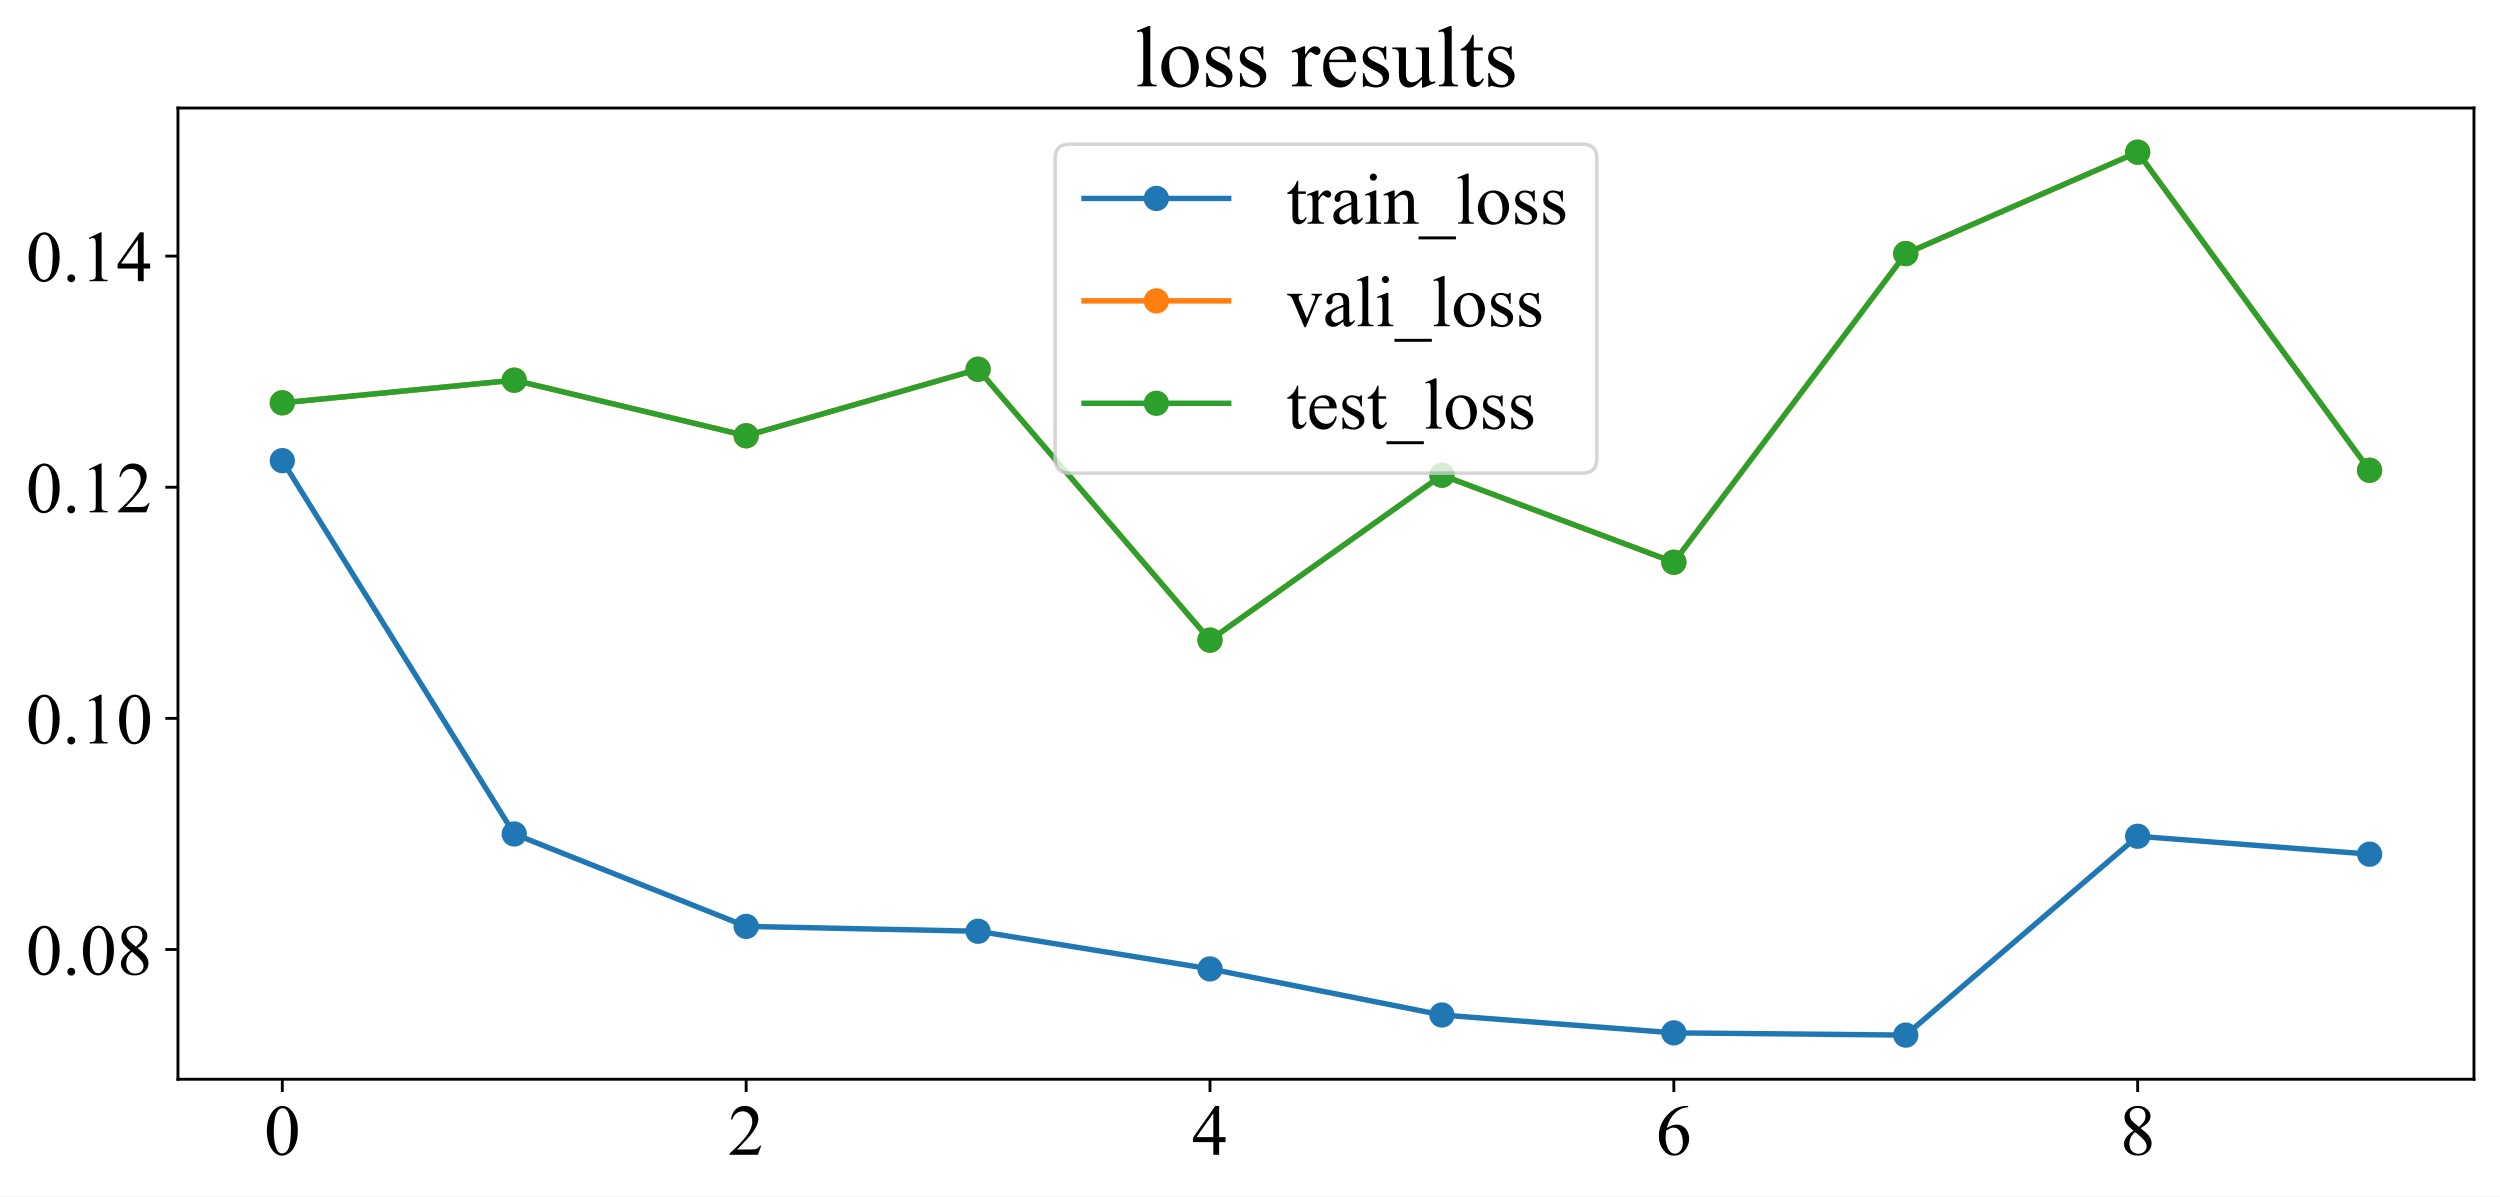
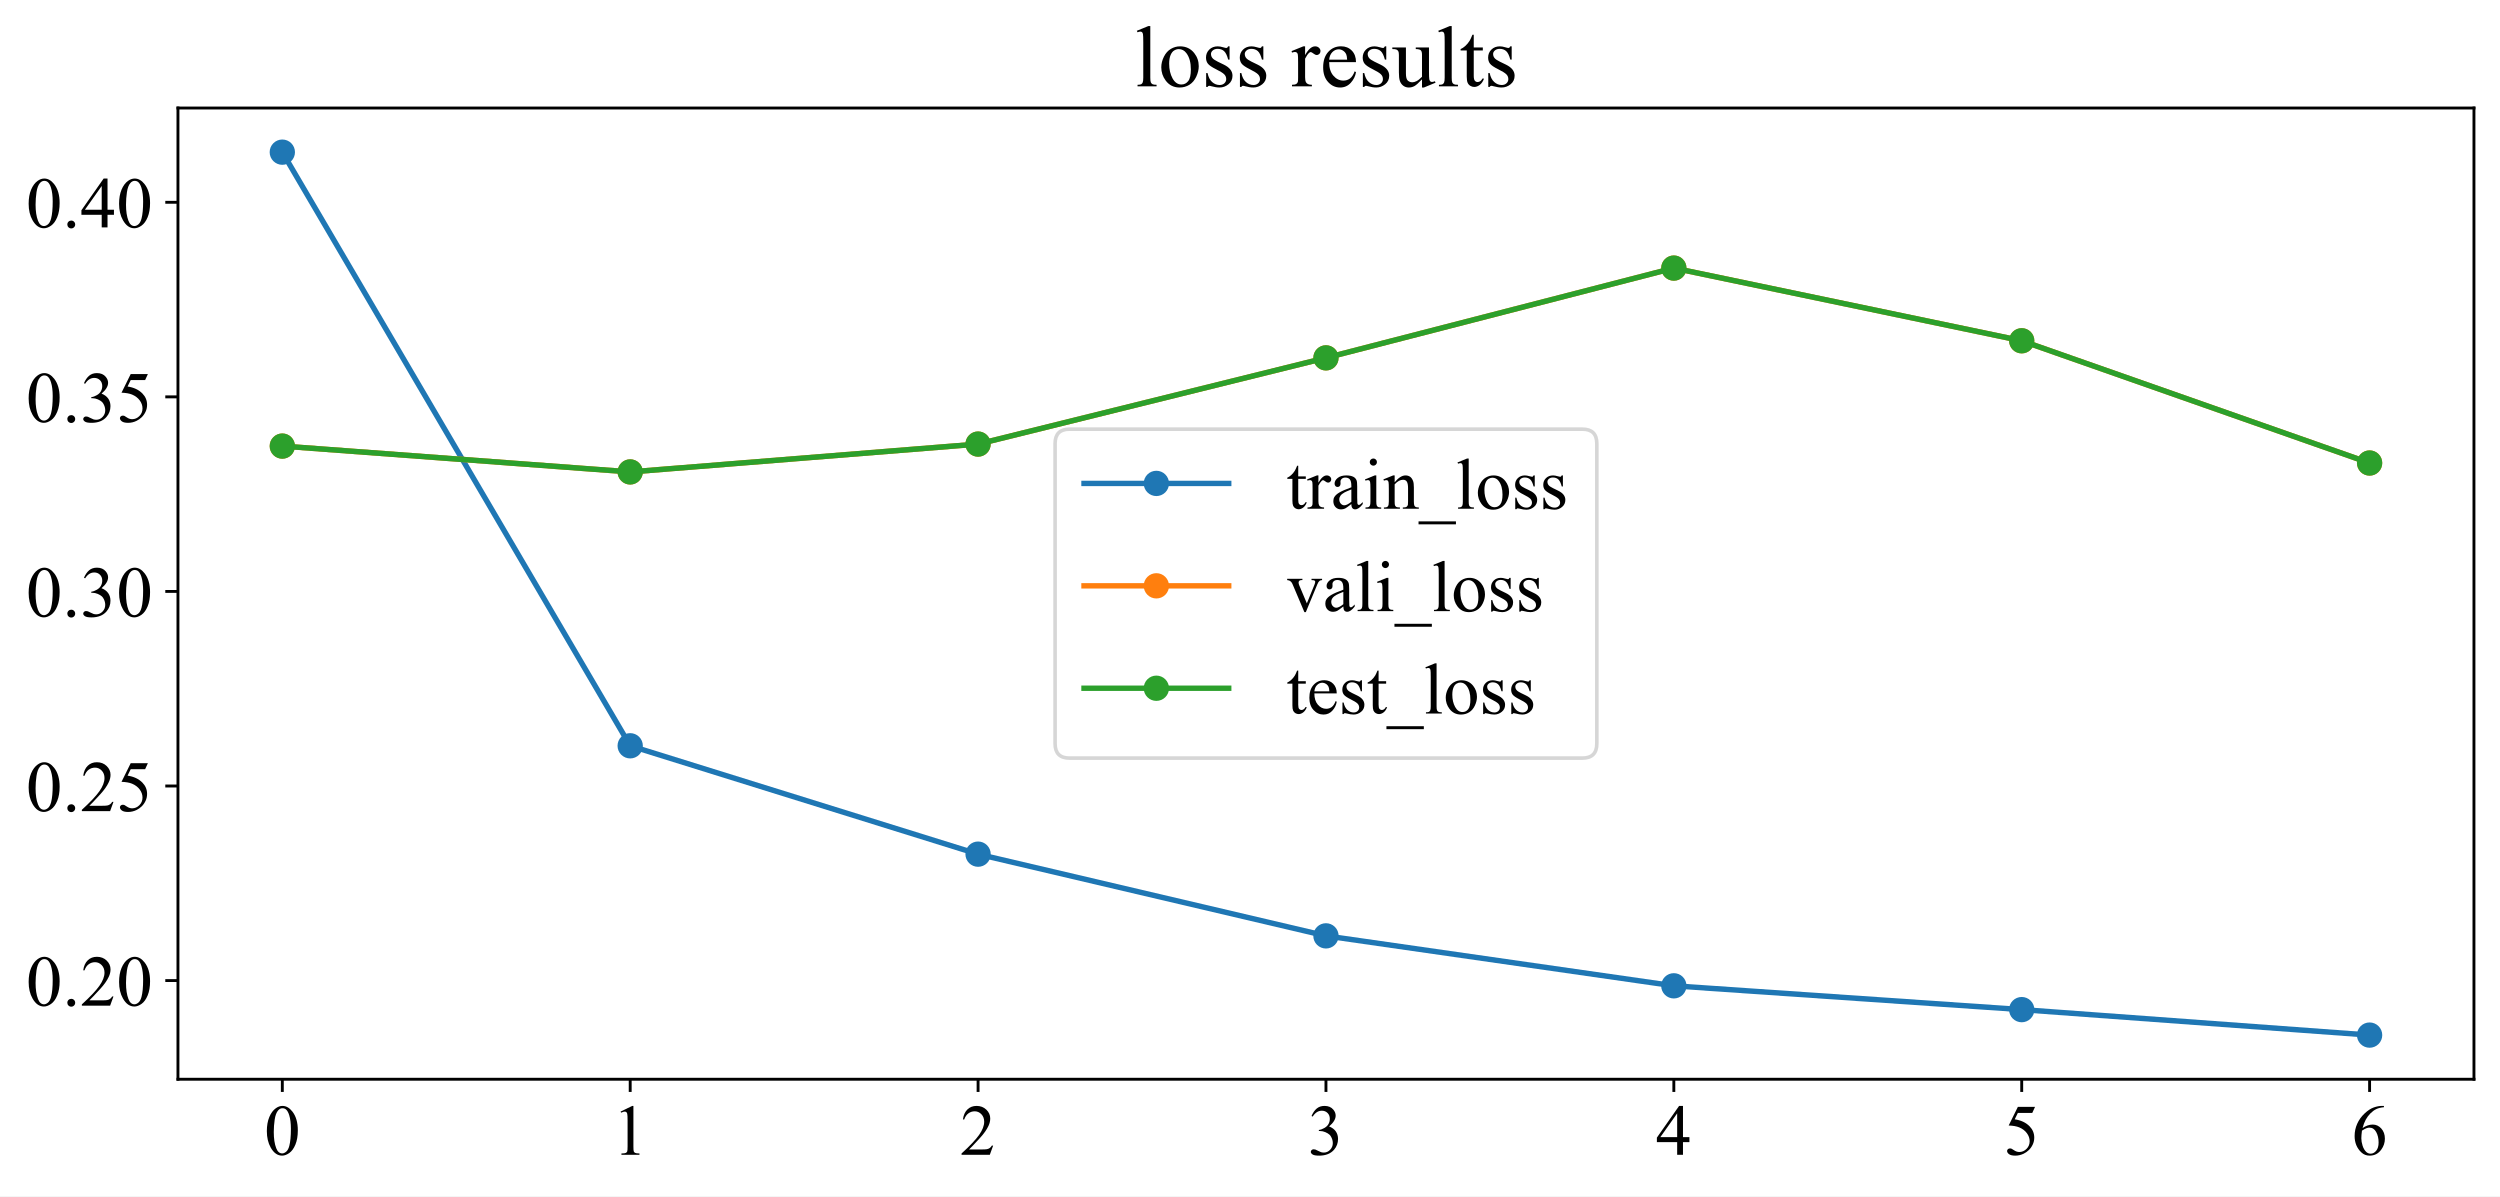
<svg xmlns="http://www.w3.org/2000/svg" xmlns:xlink="http://www.w3.org/1999/xlink" width="691.19pt" height="330.751pt" viewBox="0 0 691.19 330.751" version="1.1">
  <defs>
    <style type="text/css">*{stroke-linejoin: round; stroke-linecap: butt}</style>
  </defs>
  <g id="figure_1">
    <g id="patch_1">
      <path d="M 0 330.751  L 691.19 330.751  L 691.19 0  L 0 0  z " style="fill: #ffffff" />
    </g>
    <g id="axes_1">
      <g id="patch_2">
        <path d="M 49.2 298.385  L 683.99 298.385  L 683.99 29.865  L 49.2 29.865  z " style="fill: #ffffff" />
      </g>
      <g id="matplotlib.axis_1">
        <g id="xtick_1">
          <g id="line2d_1">
            <defs>
-               <path id="med83e6e921" d="M 0 0  L 0 3.5  " style="stroke: #000000; stroke-width: 0.8" />
+               <path id="ma1998b1e3b" d="M 0 0  L 0 3.5  " style="stroke: #000000; stroke-width: 0.8" />
            </defs>
            <g>
-               <use xlink:href="#med83e6e921" x="78.054" y="298.385" style="stroke: #000000; stroke-width: 0.8" />
+               <use xlink:href="#ma1998b1e3b" x="78.054" y="298.385" style="stroke: #000000; stroke-width: 0.8" />
            </g>
          </g>
          <g id="text_1">
            <g transform="translate(73.05409 319.2725) scale(0.2 -0.2)">
              <defs>
                <path id="TimesNewRomanPSMT-30" d="M 231 2094  Q 231 2819 450 3342  Q 669 3866 1031 4122  Q 1313 4325 1613 4325  Q 2100 4325 2488 3828  Q 2972 3213 2972 2159  Q 2972 1422 2759 906  Q 2547 391 2217 158  Q 1888 -75 1581 -75  Q 975 -75 572 641  Q 231 1244 231 2094  z M 844 2016  Q 844 1141 1059 588  Q 1238 122 1591 122  Q 1759 122 1940 273  Q 2122 425 2216 781  Q 2359 1319 2359 2297  Q 2359 3022 2209 3506  Q 2097 3866 1919 4016  Q 1791 4119 1609 4119  Q 1397 4119 1231 3928  Q 1006 3669 925 3112  Q 844 2556 844 2016  z " transform="scale(0.015625)" />
              </defs>
              <use xlink:href="#TimesNewRomanPSMT-30" />
            </g>
          </g>
        </g>
        <g id="xtick_2">
          <g id="line2d_2">
            <g>
-               <use xlink:href="#med83e6e921" x="206.294" y="298.385" style="stroke: #000000; stroke-width: 0.8" />
+               <use xlink:href="#ma1998b1e3b" x="174.234" y="298.385" style="stroke: #000000; stroke-width: 0.8" />
            </g>
          </g>
          <g id="text_2">
-             <g transform="translate(201.2945 319.2725) scale(0.2 -0.2)">
-               <defs>
-                 <path id="TimesNewRomanPSMT-32" d="M 2934 816  L 2638 0  L 138 0  L 138 116  Q 1241 1122 1691 1759  Q 2141 2397 2141 2925  Q 2141 3328 1894 3587  Q 1647 3847 1303 3847  Q 991 3847 742 3664  Q 494 3481 375 3128  L 259 3128  Q 338 3706 661 4015  Q 984 4325 1469 4325  Q 1984 4325 2329 3994  Q 2675 3663 2675 3213  Q 2675 2891 2525 2569  Q 2294 2063 1775 1497  Q 997 647 803 472  L 1909 472  Q 2247 472 2383 497  Q 2519 522 2628 598  Q 2738 675 2819 816  L 2934 816  z " transform="scale(0.015625)" />
-               </defs>
-               <use xlink:href="#TimesNewRomanPSMT-32" />
+             <g transform="translate(169.2344 319.2725) scale(0.2 -0.2)">
+               <defs>
+                 <path id="TimesNewRomanPSMT-31" d="M 750 3822  L 1781 4325  L 1884 4325  L 1884 747  Q 1884 391 1914 303  Q 1944 216 2037 169  Q 2131 122 2419 116  L 2419 0  L 825 0  L 825 116  Q 1125 122 1212 167  Q 1300 213 1334 289  Q 1369 366 1369 747  L 1369 3034  Q 1369 3497 1338 3628  Q 1316 3728 1258 3775  Q 1200 3822 1119 3822  Q 1003 3822 797 3725  L 750 3822  z " transform="scale(0.015625)" />
+               </defs>
+               <use xlink:href="#TimesNewRomanPSMT-31" />
            </g>
          </g>
        </g>
        <g id="xtick_3">
          <g id="line2d_3">
            <g>
-               <use xlink:href="#med83e6e921" x="334.535" y="298.385" style="stroke: #000000; stroke-width: 0.8" />
+               <use xlink:href="#ma1998b1e3b" x="270.415" y="298.385" style="stroke: #000000; stroke-width: 0.8" />
            </g>
          </g>
          <g id="text_3">
-             <g transform="translate(329.5349 319.2725) scale(0.2 -0.2)">
-               <defs>
-                 <path id="TimesNewRomanPSMT-34" d="M 2978 1563  L 2978 1119  L 2409 1119  L 2409 0  L 1894 0  L 1894 1119  L 100 1119  L 100 1519  L 2066 4325  L 2409 4325  L 2409 1563  L 2978 1563  z M 1894 1563  L 1894 3666  L 406 1563  L 1894 1563  z " transform="scale(0.015625)" />
-               </defs>
-               <use xlink:href="#TimesNewRomanPSMT-34" />
+             <g transform="translate(265.4147 319.2725) scale(0.2 -0.2)">
+               <defs>
+                 <path id="TimesNewRomanPSMT-32" d="M 2934 816  L 2638 0  L 138 0  L 138 116  Q 1241 1122 1691 1759  Q 2141 2397 2141 2925  Q 2141 3328 1894 3587  Q 1647 3847 1303 3847  Q 991 3847 742 3664  Q 494 3481 375 3128  L 259 3128  Q 338 3706 661 4015  Q 984 4325 1469 4325  Q 1984 4325 2329 3994  Q 2675 3663 2675 3213  Q 2675 2891 2525 2569  Q 2294 2063 1775 1497  Q 997 647 803 472  L 1909 472  Q 2247 472 2383 497  Q 2519 522 2628 598  Q 2738 675 2819 816  L 2934 816  z " transform="scale(0.015625)" />
+               </defs>
+               <use xlink:href="#TimesNewRomanPSMT-32" />
            </g>
          </g>
        </g>
        <g id="xtick_4">
          <g id="line2d_4">
            <g>
-               <use xlink:href="#med83e6e921" x="462.775" y="298.385" style="stroke: #000000; stroke-width: 0.8" />
+               <use xlink:href="#ma1998b1e3b" x="366.595" y="298.385" style="stroke: #000000; stroke-width: 0.8" />
            </g>
          </g>
          <g id="text_4">
-             <g transform="translate(457.7753 319.2725) scale(0.2 -0.2)">
-               <defs>
-                 <path id="TimesNewRomanPSMT-36" d="M 2869 4325  L 2869 4209  Q 2456 4169 2195 4045  Q 1934 3922 1679 3669  Q 1425 3416 1258 3105  Q 1091 2794 978 2366  Q 1428 2675 1881 2675  Q 2316 2675 2634 2325  Q 2953 1975 2953 1425  Q 2953 894 2631 456  Q 2244 -75 1606 -75  Q 1172 -75 869 213  Q 275 772 275 1663  Q 275 2231 503 2743  Q 731 3256 1154 3653  Q 1578 4050 1965 4187  Q 2353 4325 2688 4325  L 2869 4325  z M 925 2138  Q 869 1716 869 1456  Q 869 1156 980 804  Q 1091 453 1309 247  Q 1469 100 1697 100  Q 1969 100 2183 356  Q 2397 613 2397 1088  Q 2397 1622 2184 2012  Q 1972 2403 1581 2403  Q 1463 2403 1327 2353  Q 1191 2303 925 2138  z " transform="scale(0.015625)" />
-               </defs>
-               <use xlink:href="#TimesNewRomanPSMT-36" />
+             <g transform="translate(361.595 319.2725) scale(0.2 -0.2)">
+               <defs>
+                 <path id="TimesNewRomanPSMT-33" d="M 325 3431  Q 506 3859 782 4092  Q 1059 4325 1472 4325  Q 1981 4325 2253 3994  Q 2459 3747 2459 3466  Q 2459 3003 1878 2509  Q 2269 2356 2469 2072  Q 2669 1788 2669 1403  Q 2669 853 2319 450  Q 1863 -75 997 -75  Q 569 -75 414 31  Q 259 138 259 259  Q 259 350 332 419  Q 406 488 509 488  Q 588 488 669 463  Q 722 447 909 348  Q 1097 250 1169 231  Q 1284 197 1416 197  Q 1734 197 1970 444  Q 2206 691 2206 1028  Q 2206 1275 2097 1509  Q 2016 1684 1919 1775  Q 1784 1900 1550 2001  Q 1316 2103 1072 2103  L 972 2103  L 972 2197  Q 1219 2228 1467 2375  Q 1716 2522 1828 2728  Q 1941 2934 1941 3181  Q 1941 3503 1739 3701  Q 1538 3900 1238 3900  Q 753 3900 428 3381  L 325 3431  z " transform="scale(0.015625)" />
+               </defs>
+               <use xlink:href="#TimesNewRomanPSMT-33" />
            </g>
          </g>
        </g>
        <g id="xtick_5">
          <g id="line2d_5">
            <g>
-               <use xlink:href="#med83e6e921" x="591.016" y="298.385" style="stroke: #000000; stroke-width: 0.8" />
+               <use xlink:href="#ma1998b1e3b" x="462.775" y="298.385" style="stroke: #000000; stroke-width: 0.8" />
            </g>
          </g>
          <g id="text_5">
-             <g transform="translate(586.0157 319.2725) scale(0.2 -0.2)">
-               <defs>
-                 <path id="TimesNewRomanPSMT-38" d="M 1228 2134  Q 725 2547 579 2797  Q 434 3047 434 3316  Q 434 3728 753 4026  Q 1072 4325 1600 4325  Q 2113 4325 2425 4047  Q 2738 3769 2738 3413  Q 2738 3175 2569 2928  Q 2400 2681 1866 2347  Q 2416 1922 2594 1678  Q 2831 1359 2831 1006  Q 2831 559 2490 242  Q 2150 -75 1597 -75  Q 994 -75 656 303  Q 388 606 388 966  Q 388 1247 577 1523  Q 766 1800 1228 2134  z M 1719 2469  Q 2094 2806 2194 3001  Q 2294 3197 2294 3444  Q 2294 3772 2109 3958  Q 1925 4144 1606 4144  Q 1288 4144 1088 3959  Q 888 3775 888 3528  Q 888 3366 970 3203  Q 1053 3041 1206 2894  L 1719 2469  z M 1375 2016  Q 1116 1797 991 1539  Q 866 1281 866 981  Q 866 578 1086 336  Q 1306 94 1647 94  Q 1984 94 2187 284  Q 2391 475 2391 747  Q 2391 972 2272 1150  Q 2050 1481 1375 2016  z " transform="scale(0.015625)" />
-               </defs>
-               <use xlink:href="#TimesNewRomanPSMT-38" />
+             <g transform="translate(457.7753 319.2725) scale(0.2 -0.2)">
+               <defs>
+                 <path id="TimesNewRomanPSMT-34" d="M 2978 1563  L 2978 1119  L 2409 1119  L 2409 0  L 1894 0  L 1894 1119  L 100 1119  L 100 1519  L 2066 4325  L 2409 4325  L 2409 1563  L 2978 1563  z M 1894 1563  L 1894 3666  L 406 1563  L 1894 1563  z " transform="scale(0.015625)" />
+               </defs>
+               <use xlink:href="#TimesNewRomanPSMT-34" />
+             </g>
+           </g>
+         </g>
+         <g id="xtick_6">
+           <g id="line2d_6">
+             <g>
+               <use xlink:href="#ma1998b1e3b" x="558.956" y="298.385" style="stroke: #000000; stroke-width: 0.8" />
+             </g>
+           </g>
+           <g id="text_6">
+             <g transform="translate(553.9556 319.2725) scale(0.2 -0.2)">
+               <defs>
+                 <path id="TimesNewRomanPSMT-35" d="M 2778 4238  L 2534 3706  L 1259 3706  L 981 3138  Q 1809 3016 2294 2522  Q 2709 2097 2709 1522  Q 2709 1188 2573 903  Q 2438 619 2231 419  Q 2025 219 1772 97  Q 1413 -75 1034 -75  Q 653 -75 479 54  Q 306 184 306 341  Q 306 428 378 495  Q 450 563 559 563  Q 641 563 702 538  Q 763 513 909 409  Q 1144 247 1384 247  Q 1750 247 2026 523  Q 2303 800 2303 1197  Q 2303 1581 2056 1914  Q 1809 2247 1375 2428  Q 1034 2569 447 2591  L 1259 4238  L 2778 4238  z " transform="scale(0.015625)" />
+               </defs>
+               <use xlink:href="#TimesNewRomanPSMT-35" />
+             </g>
+           </g>
+         </g>
+         <g id="xtick_7">
+           <g id="line2d_7">
+             <g>
+               <use xlink:href="#ma1998b1e3b" x="655.136" y="298.385" style="stroke: #000000; stroke-width: 0.8" />
+             </g>
+           </g>
+           <g id="text_7">
+             <g transform="translate(650.1359 319.2725) scale(0.2 -0.2)">
+               <defs>
+                 <path id="TimesNewRomanPSMT-36" d="M 2869 4325  L 2869 4209  Q 2456 4169 2195 4045  Q 1934 3922 1679 3669  Q 1425 3416 1258 3105  Q 1091 2794 978 2366  Q 1428 2675 1881 2675  Q 2316 2675 2634 2325  Q 2953 1975 2953 1425  Q 2953 894 2631 456  Q 2244 -75 1606 -75  Q 1172 -75 869 213  Q 275 772 275 1663  Q 275 2231 503 2743  Q 731 3256 1154 3653  Q 1578 4050 1965 4187  Q 2353 4325 2688 4325  L 2869 4325  z M 925 2138  Q 869 1716 869 1456  Q 869 1156 980 804  Q 1091 453 1309 247  Q 1469 100 1697 100  Q 1969 100 2183 356  Q 2397 613 2397 1088  Q 2397 1622 2184 2012  Q 1972 2403 1581 2403  Q 1463 2403 1327 2353  Q 1191 2303 925 2138  z " transform="scale(0.015625)" />
+               </defs>
+               <use xlink:href="#TimesNewRomanPSMT-36" />
            </g>
          </g>
        </g>
      </g>
      <g id="matplotlib.axis_2">
        <g id="ytick_1">
-           <g id="line2d_6">
+           <g id="line2d_8">
            <defs>
-               <path id="mea292bc88e" d="M 0 0  L -3.5 0  " style="stroke: #000000; stroke-width: 0.8" />
+               <path id="m658246c676" d="M 0 0  L -3.5 0  " style="stroke: #000000; stroke-width: 0.8" />
            </defs>
            <g>
-               <use xlink:href="#mea292bc88e" x="49.2" y="262.51" style="stroke: #000000; stroke-width: 0.8" />
-             </g>
-           </g>
-           <g id="text_6">
-             <g transform="translate(7.2 269.454) scale(0.2 -0.2)">
+               <use xlink:href="#m658246c676" x="49.2" y="271.103" style="stroke: #000000; stroke-width: 0.8" />
+             </g>
+           </g>
+           <g id="text_8">
+             <g transform="translate(7.2 278.0467) scale(0.2 -0.2)">
              <defs>
                <path id="TimesNewRomanPSMT-2e" d="M 800 606  Q 947 606 1047 504  Q 1147 403 1147 259  Q 1147 116 1045 14  Q 944 -88 800 -88  Q 656 -88 554 14  Q 453 116 453 259  Q 453 406 554 506  Q 656 606 800 606  z " transform="scale(0.015625)" />
              </defs>
              <use xlink:href="#TimesNewRomanPSMT-30" />
              <use xlink:href="#TimesNewRomanPSMT-2e" x="50" />
-               <use xlink:href="#TimesNewRomanPSMT-30" x="75" />
-               <use xlink:href="#TimesNewRomanPSMT-38" x="125" />
+               <use xlink:href="#TimesNewRomanPSMT-32" x="75" />
+               <use xlink:href="#TimesNewRomanPSMT-30" x="125" />
            </g>
          </g>
        </g>
        <g id="ytick_2">
-           <g id="line2d_7">
-             <g>
-               <use xlink:href="#mea292bc88e" x="49.2" y="198.608" style="stroke: #000000; stroke-width: 0.8" />
-             </g>
-           </g>
-           <g id="text_7">
-             <g transform="translate(7.2 205.5521) scale(0.2 -0.2)">
-               <defs>
-                 <path id="TimesNewRomanPSMT-31" d="M 750 3822  L 1781 4325  L 1884 4325  L 1884 747  Q 1884 391 1914 303  Q 1944 216 2037 169  Q 2131 122 2419 116  L 2419 0  L 825 0  L 825 116  Q 1125 122 1212 167  Q 1300 213 1334 289  Q 1369 366 1369 747  L 1369 3034  Q 1369 3497 1338 3628  Q 1316 3728 1258 3775  Q 1200 3822 1119 3822  Q 1003 3822 797 3725  L 750 3822  z " transform="scale(0.015625)" />
-               </defs>
-               <use xlink:href="#TimesNewRomanPSMT-30" />
-               <use xlink:href="#TimesNewRomanPSMT-2e" x="50" />
-               <use xlink:href="#TimesNewRomanPSMT-31" x="75" />
+           <g id="line2d_9">
+             <g>
+               <use xlink:href="#m658246c676" x="49.2" y="217.31" style="stroke: #000000; stroke-width: 0.8" />
+             </g>
+           </g>
+           <g id="text_9">
+             <g transform="translate(7.2 224.254) scale(0.2 -0.2)">
+               <use xlink:href="#TimesNewRomanPSMT-30" />
+               <use xlink:href="#TimesNewRomanPSMT-2e" x="50" />
+               <use xlink:href="#TimesNewRomanPSMT-32" x="75" />
+               <use xlink:href="#TimesNewRomanPSMT-35" x="125" />
+             </g>
+           </g>
+         </g>
+         <g id="ytick_3">
+           <g id="line2d_10">
+             <g>
+               <use xlink:href="#m658246c676" x="49.2" y="163.518" style="stroke: #000000; stroke-width: 0.8" />
+             </g>
+           </g>
+           <g id="text_10">
+             <g transform="translate(7.2 170.4613) scale(0.2 -0.2)">
+               <use xlink:href="#TimesNewRomanPSMT-30" />
+               <use xlink:href="#TimesNewRomanPSMT-2e" x="50" />
+               <use xlink:href="#TimesNewRomanPSMT-33" x="75" />
              <use xlink:href="#TimesNewRomanPSMT-30" x="125" />
            </g>
          </g>
        </g>
-         <g id="ytick_3">
-           <g id="line2d_8">
-             <g>
-               <use xlink:href="#mea292bc88e" x="49.2" y="134.707" style="stroke: #000000; stroke-width: 0.8" />
-             </g>
-           </g>
-           <g id="text_8">
-             <g transform="translate(7.2 141.6503) scale(0.2 -0.2)">
-               <use xlink:href="#TimesNewRomanPSMT-30" />
-               <use xlink:href="#TimesNewRomanPSMT-2e" x="50" />
-               <use xlink:href="#TimesNewRomanPSMT-31" x="75" />
-               <use xlink:href="#TimesNewRomanPSMT-32" x="125" />
-             </g>
-           </g>
-         </g>
        <g id="ytick_4">
-           <g id="line2d_9">
-             <g>
-               <use xlink:href="#mea292bc88e" x="49.2" y="70.805" style="stroke: #000000; stroke-width: 0.8" />
-             </g>
-           </g>
-           <g id="text_9">
-             <g transform="translate(7.2 77.74847) scale(0.2 -0.2)">
-               <use xlink:href="#TimesNewRomanPSMT-30" />
-               <use xlink:href="#TimesNewRomanPSMT-2e" x="50" />
-               <use xlink:href="#TimesNewRomanPSMT-31" x="75" />
-               <use xlink:href="#TimesNewRomanPSMT-34" x="125" />
-             </g>
-           </g>
-         </g>
-       </g>
-       <g id="line2d_10">
-         <path d="M 78.054 127.354  L 142.174 230.574  L 206.294 256.129  L 270.415 257.47  L 334.535 267.882  L 398.655 280.624  L 462.775 285.561  L 526.896 286.18  L 591.016 231.204  L 655.136 236.158  " clip-path="url(#p5c16b426d2)" style="fill: none; stroke: #1f77b4; stroke-width: 1.5; stroke-linecap: square" />
+           <g id="line2d_11">
+             <g>
+               <use xlink:href="#m658246c676" x="49.2" y="109.725" style="stroke: #000000; stroke-width: 0.8" />
+             </g>
+           </g>
+           <g id="text_11">
+             <g transform="translate(7.2 116.6686) scale(0.2 -0.2)">
+               <use xlink:href="#TimesNewRomanPSMT-30" />
+               <use xlink:href="#TimesNewRomanPSMT-2e" x="50" />
+               <use xlink:href="#TimesNewRomanPSMT-33" x="75" />
+               <use xlink:href="#TimesNewRomanPSMT-35" x="125" />
+             </g>
+           </g>
+         </g>
+         <g id="ytick_5">
+           <g id="line2d_12">
+             <g>
+               <use xlink:href="#m658246c676" x="49.2" y="55.932" style="stroke: #000000; stroke-width: 0.8" />
+             </g>
+           </g>
+           <g id="text_12">
+             <g transform="translate(7.2 62.87597) scale(0.2 -0.2)">
+               <use xlink:href="#TimesNewRomanPSMT-30" />
+               <use xlink:href="#TimesNewRomanPSMT-2e" x="50" />
+               <use xlink:href="#TimesNewRomanPSMT-34" x="75" />
+               <use xlink:href="#TimesNewRomanPSMT-30" x="125" />
+             </g>
+           </g>
+         </g>
+       </g>
+       <g id="line2d_13">
+         <path d="M 78.054 42.07  L 174.234 206.193  L 270.415 236.154  L 366.595 258.745  L 462.775 272.555  L 558.956 279.136  L 655.136 286.18  " clip-path="url(#pce26ba3c36)" style="fill: none; stroke: #1f77b4; stroke-width: 1.5; stroke-linecap: square" />
        <defs>
-           <path id="m70c374440e" d="M 0 3  C 0.796 3 1.559 2.684 2.121 2.121  C 2.684 1.559 3 0.796 3 0  C 3 -0.796 2.684 -1.559 2.121 -2.121  C 1.559 -2.684 0.796 -3 0 -3  C -0.796 -3 -1.559 -2.684 -2.121 -2.121  C -2.684 -1.559 -3 -0.796 -3 0  C -3 0.796 -2.684 1.559 -2.121 2.121  C -1.559 2.684 -0.796 3 0 3  z " style="stroke: #1f77b4" />
+           <path id="m09cbf5895b" d="M 0 3  C 0.796 3 1.559 2.684 2.121 2.121  C 2.684 1.559 3 0.796 3 0  C 3 -0.796 2.684 -1.559 2.121 -2.121  C 1.559 -2.684 0.796 -3 0 -3  C -0.796 -3 -1.559 -2.684 -2.121 -2.121  C -2.684 -1.559 -3 -0.796 -3 0  C -3 0.796 -2.684 1.559 -2.121 2.121  C -1.559 2.684 -0.796 3 0 3  z " style="stroke: #1f77b4" />
        </defs>
-         <g clip-path="url(#p5c16b426d2)">
-           <use xlink:href="#m70c374440e" x="78.054" y="127.354" style="fill: #1f77b4; stroke: #1f77b4" />
-           <use xlink:href="#m70c374440e" x="142.174" y="230.574" style="fill: #1f77b4; stroke: #1f77b4" />
-           <use xlink:href="#m70c374440e" x="206.294" y="256.129" style="fill: #1f77b4; stroke: #1f77b4" />
-           <use xlink:href="#m70c374440e" x="270.415" y="257.47" style="fill: #1f77b4; stroke: #1f77b4" />
-           <use xlink:href="#m70c374440e" x="334.535" y="267.882" style="fill: #1f77b4; stroke: #1f77b4" />
-           <use xlink:href="#m70c374440e" x="398.655" y="280.624" style="fill: #1f77b4; stroke: #1f77b4" />
-           <use xlink:href="#m70c374440e" x="462.775" y="285.561" style="fill: #1f77b4; stroke: #1f77b4" />
-           <use xlink:href="#m70c374440e" x="526.896" y="286.18" style="fill: #1f77b4; stroke: #1f77b4" />
-           <use xlink:href="#m70c374440e" x="591.016" y="231.204" style="fill: #1f77b4; stroke: #1f77b4" />
-           <use xlink:href="#m70c374440e" x="655.136" y="236.158" style="fill: #1f77b4; stroke: #1f77b4" />
-         </g>
-       </g>
-       <g id="line2d_11">
-         <path d="M 78.054 111.366  L 142.174 105.113  L 206.294 120.48  L 270.415 102.094  L 334.535 176.98  L 398.655 131.382  L 462.775 155.451  L 526.896 70.111  L 591.016 42.07  L 655.136 130.02  " clip-path="url(#p5c16b426d2)" style="fill: none; stroke: #ff7f0e; stroke-width: 1.5; stroke-linecap: square" />
+         <g clip-path="url(#pce26ba3c36)">
+           <use xlink:href="#m09cbf5895b" x="78.054" y="42.07" style="fill: #1f77b4; stroke: #1f77b4" />
+           <use xlink:href="#m09cbf5895b" x="174.234" y="206.193" style="fill: #1f77b4; stroke: #1f77b4" />
+           <use xlink:href="#m09cbf5895b" x="270.415" y="236.154" style="fill: #1f77b4; stroke: #1f77b4" />
+           <use xlink:href="#m09cbf5895b" x="366.595" y="258.745" style="fill: #1f77b4; stroke: #1f77b4" />
+           <use xlink:href="#m09cbf5895b" x="462.775" y="272.555" style="fill: #1f77b4; stroke: #1f77b4" />
+           <use xlink:href="#m09cbf5895b" x="558.956" y="279.136" style="fill: #1f77b4; stroke: #1f77b4" />
+           <use xlink:href="#m09cbf5895b" x="655.136" y="286.18" style="fill: #1f77b4; stroke: #1f77b4" />
+         </g>
+       </g>
+       <g id="line2d_14">
+         <path d="M 78.054 123.333  L 174.234 130.475  L 270.415 122.777  L 366.595 98.94  L 462.775 74.119  L 558.956 94.216  L 655.136 128.013  " clip-path="url(#pce26ba3c36)" style="fill: none; stroke: #ff7f0e; stroke-width: 1.5; stroke-linecap: square" />
        <defs>
-           <path id="mea13ce432a" d="M 0 3  C 0.796 3 1.559 2.684 2.121 2.121  C 2.684 1.559 3 0.796 3 0  C 3 -0.796 2.684 -1.559 2.121 -2.121  C 1.559 -2.684 0.796 -3 0 -3  C -0.796 -3 -1.559 -2.684 -2.121 -2.121  C -2.684 -1.559 -3 -0.796 -3 0  C -3 0.796 -2.684 1.559 -2.121 2.121  C -1.559 2.684 -0.796 3 0 3  z " style="stroke: #ff7f0e" />
+           <path id="m5da23d3792" d="M 0 3  C 0.796 3 1.559 2.684 2.121 2.121  C 2.684 1.559 3 0.796 3 0  C 3 -0.796 2.684 -1.559 2.121 -2.121  C 1.559 -2.684 0.796 -3 0 -3  C -0.796 -3 -1.559 -2.684 -2.121 -2.121  C -2.684 -1.559 -3 -0.796 -3 0  C -3 0.796 -2.684 1.559 -2.121 2.121  C -1.559 2.684 -0.796 3 0 3  z " style="stroke: #ff7f0e" />
        </defs>
-         <g clip-path="url(#p5c16b426d2)">
-           <use xlink:href="#mea13ce432a" x="78.054" y="111.366" style="fill: #ff7f0e; stroke: #ff7f0e" />
-           <use xlink:href="#mea13ce432a" x="142.174" y="105.113" style="fill: #ff7f0e; stroke: #ff7f0e" />
-           <use xlink:href="#mea13ce432a" x="206.294" y="120.48" style="fill: #ff7f0e; stroke: #ff7f0e" />
-           <use xlink:href="#mea13ce432a" x="270.415" y="102.094" style="fill: #ff7f0e; stroke: #ff7f0e" />
-           <use xlink:href="#mea13ce432a" x="334.535" y="176.98" style="fill: #ff7f0e; stroke: #ff7f0e" />
-           <use xlink:href="#mea13ce432a" x="398.655" y="131.382" style="fill: #ff7f0e; stroke: #ff7f0e" />
-           <use xlink:href="#mea13ce432a" x="462.775" y="155.451" style="fill: #ff7f0e; stroke: #ff7f0e" />
-           <use xlink:href="#mea13ce432a" x="526.896" y="70.111" style="fill: #ff7f0e; stroke: #ff7f0e" />
-           <use xlink:href="#mea13ce432a" x="591.016" y="42.07" style="fill: #ff7f0e; stroke: #ff7f0e" />
-           <use xlink:href="#mea13ce432a" x="655.136" y="130.02" style="fill: #ff7f0e; stroke: #ff7f0e" />
-         </g>
-       </g>
-       <g id="line2d_12">
-         <path d="M 78.054 111.366  L 142.174 105.113  L 206.294 120.48  L 270.415 102.094  L 334.535 176.98  L 398.655 131.382  L 462.775 155.451  L 526.896 70.111  L 591.016 42.07  L 655.136 130.02  " clip-path="url(#p5c16b426d2)" style="fill: none; stroke: #2ca02c; stroke-width: 1.5; stroke-linecap: square" />
+         <g clip-path="url(#pce26ba3c36)">
+           <use xlink:href="#m5da23d3792" x="78.054" y="123.333" style="fill: #ff7f0e; stroke: #ff7f0e" />
+           <use xlink:href="#m5da23d3792" x="174.234" y="130.475" style="fill: #ff7f0e; stroke: #ff7f0e" />
+           <use xlink:href="#m5da23d3792" x="270.415" y="122.777" style="fill: #ff7f0e; stroke: #ff7f0e" />
+           <use xlink:href="#m5da23d3792" x="366.595" y="98.94" style="fill: #ff7f0e; stroke: #ff7f0e" />
+           <use xlink:href="#m5da23d3792" x="462.775" y="74.119" style="fill: #ff7f0e; stroke: #ff7f0e" />
+           <use xlink:href="#m5da23d3792" x="558.956" y="94.216" style="fill: #ff7f0e; stroke: #ff7f0e" />
+           <use xlink:href="#m5da23d3792" x="655.136" y="128.013" style="fill: #ff7f0e; stroke: #ff7f0e" />
+         </g>
+       </g>
+       <g id="line2d_15">
+         <path d="M 78.054 123.333  L 174.234 130.475  L 270.415 122.777  L 366.595 98.94  L 462.775 74.119  L 558.956 94.216  L 655.136 128.013  " clip-path="url(#pce26ba3c36)" style="fill: none; stroke: #2ca02c; stroke-width: 1.5; stroke-linecap: square" />
        <defs>
-           <path id="mb9959e600c" d="M 0 3  C 0.796 3 1.559 2.684 2.121 2.121  C 2.684 1.559 3 0.796 3 0  C 3 -0.796 2.684 -1.559 2.121 -2.121  C 1.559 -2.684 0.796 -3 0 -3  C -0.796 -3 -1.559 -2.684 -2.121 -2.121  C -2.684 -1.559 -3 -0.796 -3 0  C -3 0.796 -2.684 1.559 -2.121 2.121  C -1.559 2.684 -0.796 3 0 3  z " style="stroke: #2ca02c" />
+           <path id="md91080fcc4" d="M 0 3  C 0.796 3 1.559 2.684 2.121 2.121  C 2.684 1.559 3 0.796 3 0  C 3 -0.796 2.684 -1.559 2.121 -2.121  C 1.559 -2.684 0.796 -3 0 -3  C -0.796 -3 -1.559 -2.684 -2.121 -2.121  C -2.684 -1.559 -3 -0.796 -3 0  C -3 0.796 -2.684 1.559 -2.121 2.121  C -1.559 2.684 -0.796 3 0 3  z " style="stroke: #2ca02c" />
        </defs>
-         <g clip-path="url(#p5c16b426d2)">
-           <use xlink:href="#mb9959e600c" x="78.054" y="111.366" style="fill: #2ca02c; stroke: #2ca02c" />
-           <use xlink:href="#mb9959e600c" x="142.174" y="105.113" style="fill: #2ca02c; stroke: #2ca02c" />
-           <use xlink:href="#mb9959e600c" x="206.294" y="120.48" style="fill: #2ca02c; stroke: #2ca02c" />
-           <use xlink:href="#mb9959e600c" x="270.415" y="102.094" style="fill: #2ca02c; stroke: #2ca02c" />
-           <use xlink:href="#mb9959e600c" x="334.535" y="176.98" style="fill: #2ca02c; stroke: #2ca02c" />
-           <use xlink:href="#mb9959e600c" x="398.655" y="131.382" style="fill: #2ca02c; stroke: #2ca02c" />
-           <use xlink:href="#mb9959e600c" x="462.775" y="155.451" style="fill: #2ca02c; stroke: #2ca02c" />
-           <use xlink:href="#mb9959e600c" x="526.896" y="70.111" style="fill: #2ca02c; stroke: #2ca02c" />
-           <use xlink:href="#mb9959e600c" x="591.016" y="42.07" style="fill: #2ca02c; stroke: #2ca02c" />
-           <use xlink:href="#mb9959e600c" x="655.136" y="130.02" style="fill: #2ca02c; stroke: #2ca02c" />
+         <g clip-path="url(#pce26ba3c36)">
+           <use xlink:href="#md91080fcc4" x="78.054" y="123.333" style="fill: #2ca02c; stroke: #2ca02c" />
+           <use xlink:href="#md91080fcc4" x="174.234" y="130.475" style="fill: #2ca02c; stroke: #2ca02c" />
+           <use xlink:href="#md91080fcc4" x="270.415" y="122.777" style="fill: #2ca02c; stroke: #2ca02c" />
+           <use xlink:href="#md91080fcc4" x="366.595" y="98.94" style="fill: #2ca02c; stroke: #2ca02c" />
+           <use xlink:href="#md91080fcc4" x="462.775" y="74.119" style="fill: #2ca02c; stroke: #2ca02c" />
+           <use xlink:href="#md91080fcc4" x="558.956" y="94.216" style="fill: #2ca02c; stroke: #2ca02c" />
+           <use xlink:href="#md91080fcc4" x="655.136" y="128.013" style="fill: #2ca02c; stroke: #2ca02c" />
        </g>
      </g>
      <g id="patch_3">
        <path d="M 49.2 298.385  L 49.2 29.865  " style="fill: none; stroke: #000000; stroke-width: 0.8; stroke-linejoin: miter; stroke-linecap: square" />
      </g>
      <g id="patch_4">
        <path d="M 683.99 298.385  L 683.99 29.865  " style="fill: none; stroke: #000000; stroke-width: 0.8; stroke-linejoin: miter; stroke-linecap: square" />
      </g>
      <g id="patch_5">
        <path d="M 49.2 298.385  L 683.99 298.385  " style="fill: none; stroke: #000000; stroke-width: 0.8; stroke-linejoin: miter; stroke-linecap: square" />
      </g>
      <g id="patch_6">
        <path d="M 49.2 29.865  L 683.99 29.865  " style="fill: none; stroke: #000000; stroke-width: 0.8; stroke-linejoin: miter; stroke-linecap: square" />
      </g>
-       <g id="text_10">
+       <g id="text_13">
        <g transform="translate(313.5888 23.865) scale(0.24 -0.24)">
          <defs>
            <path id="TimesNewRomanPSMT-6c" d="M 1184 4444  L 1184 647  Q 1184 378 1223 290  Q 1263 203 1344 158  Q 1425 113 1647 113  L 1647 0  L 244 0  L 244 113  Q 441 113 512 153  Q 584 194 625 287  Q 666 381 666 647  L 666 3247  Q 666 3731 644 3842  Q 622 3953 573 3993  Q 525 4034 450 4034  Q 369 4034 244 3984  L 191 4094  L 1044 4444  L 1184 4444  z " transform="scale(0.015625)" />
            <path id="TimesNewRomanPSMT-6f" d="M 1600 2947  Q 2250 2947 2644 2453  Q 2978 2031 2978 1484  Q 2978 1100 2793 706  Q 2609 313 2286 112  Q 1963 -88 1566 -88  Q 919 -88 538 428  Q 216 863 216 1403  Q 216 1797 411 2186  Q 606 2575 925 2761  Q 1244 2947 1600 2947  z M 1503 2744  Q 1338 2744 1170 2645  Q 1003 2547 900 2300  Q 797 2053 797 1666  Q 797 1041 1045 587  Q 1294 134 1700 134  Q 2003 134 2200 384  Q 2397 634 2397 1244  Q 2397 2006 2069 2444  Q 1847 2744 1503 2744  z " transform="scale(0.015625)" />
            <path id="TimesNewRomanPSMT-73" d="M 2050 2947  L 2050 1972  L 1947 1972  Q 1828 2431 1642 2597  Q 1456 2763 1169 2763  Q 950 2763 815 2647  Q 681 2531 681 2391  Q 681 2216 781 2091  Q 878 1963 1175 1819  L 1631 1597  Q 2266 1288 2266 781  Q 2266 391 1970 151  Q 1675 -88 1309 -88  Q 1047 -88 709 6  Q 606 38 541 38  Q 469 38 428 -44  L 325 -44  L 325 978  L 428 978  Q 516 541 762 319  Q 1009 97 1316 97  Q 1531 97 1667 223  Q 1803 350 1803 528  Q 1803 744 1651 891  Q 1500 1038 1047 1263  Q 594 1488 453 1669  Q 313 1847 313 2119  Q 313 2472 555 2709  Q 797 2947 1181 2947  Q 1350 2947 1591 2875  Q 1750 2828 1803 2828  Q 1853 2828 1881 2850  Q 1909 2872 1947 2947  L 2050 2947  z " transform="scale(0.015625)" />
            <path id="TimesNewRomanPSMT-20" transform="scale(0.015625)" />
            <path id="TimesNewRomanPSMT-72" d="M 1038 2947  L 1038 2303  Q 1397 2947 1775 2947  Q 1947 2947 2059 2842  Q 2172 2738 2172 2600  Q 2172 2478 2090 2393  Q 2009 2309 1897 2309  Q 1788 2309 1652 2417  Q 1516 2525 1450 2525  Q 1394 2525 1328 2463  Q 1188 2334 1038 2041  L 1038 669  Q 1038 431 1097 309  Q 1138 225 1241 169  Q 1344 113 1538 113  L 1538 0  L 72 0  L 72 113  Q 291 113 397 181  Q 475 231 506 341  Q 522 394 522 644  L 522 1753  Q 522 2253 501 2348  Q 481 2444 426 2487  Q 372 2531 291 2531  Q 194 2531 72 2484  L 41 2597  L 906 2947  L 1038 2947  z " transform="scale(0.015625)" />
            <path id="TimesNewRomanPSMT-65" d="M 681 1784  Q 678 1147 991 784  Q 1303 422 1725 422  Q 2006 422 2214 576  Q 2422 731 2563 1106  L 2659 1044  Q 2594 616 2278 264  Q 1963 -88 1488 -88  Q 972 -88 605 314  Q 238 716 238 1394  Q 238 2128 614 2539  Q 991 2950 1559 2950  Q 2041 2950 2350 2633  Q 2659 2316 2659 1784  L 681 1784  z M 681 1966  L 2006 1966  Q 1991 2241 1941 2353  Q 1863 2528 1708 2628  Q 1553 2728 1384 2728  Q 1125 2728 920 2526  Q 716 2325 681 1966  z " transform="scale(0.015625)" />
            <path id="TimesNewRomanPSMT-75" d="M 2709 2863  L 2709 1128  Q 2709 631 2732 520  Q 2756 409 2807 365  Q 2859 322 2928 322  Q 3025 322 3147 375  L 3191 266  L 2334 -88  L 2194 -88  L 2194 519  Q 1825 119 1631 15  Q 1438 -88 1222 -88  Q 981 -88 804 51  Q 628 191 559 409  Q 491 628 491 1028  L 491 2306  Q 491 2509 447 2587  Q 403 2666 317 2708  Q 231 2750 6 2747  L 6 2863  L 1009 2863  L 1009 947  Q 1009 547 1148 422  Q 1288 297 1484 297  Q 1619 297 1789 381  Q 1959 466 2194 703  L 2194 2325  Q 2194 2569 2105 2655  Q 2016 2741 1734 2747  L 1734 2863  L 2709 2863  z " transform="scale(0.015625)" />
            <path id="TimesNewRomanPSMT-74" d="M 1031 3803  L 1031 2863  L 1700 2863  L 1700 2644  L 1031 2644  L 1031 788  Q 1031 509 1111 412  Q 1191 316 1316 316  Q 1419 316 1516 380  Q 1613 444 1666 569  L 1788 569  Q 1678 263 1478 108  Q 1278 -47 1066 -47  Q 922 -47 784 33  Q 647 113 581 261  Q 516 409 516 719  L 516 2644  L 63 2644  L 63 2747  Q 234 2816 414 2980  Q 594 3144 734 3369  Q 806 3488 934 3803  L 1031 3803  z " transform="scale(0.015625)" />
          </defs>
          <use xlink:href="#TimesNewRomanPSMT-6c" />
          <use xlink:href="#TimesNewRomanPSMT-6f" x="27.783" />
          <use xlink:href="#TimesNewRomanPSMT-73" x="77.783" />
          <use xlink:href="#TimesNewRomanPSMT-73" x="116.699" />
          <use xlink:href="#TimesNewRomanPSMT-20" x="155.615" />
          <use xlink:href="#TimesNewRomanPSMT-72" x="180.615" />
          <use xlink:href="#TimesNewRomanPSMT-65" x="213.916" />
          <use xlink:href="#TimesNewRomanPSMT-73" x="258.301" />
          <use xlink:href="#TimesNewRomanPSMT-75" x="297.217" />
          <use xlink:href="#TimesNewRomanPSMT-6c" x="347.217" />
          <use xlink:href="#TimesNewRomanPSMT-74" x="375" />
          <use xlink:href="#TimesNewRomanPSMT-73" x="402.783" />
        </g>
      </g>
      <g id="legend_1">
        <g id="patch_7">
-           <path d="M 295.707 130.812  L 437.483 130.812  Q 441.483 130.812 441.483 126.812  L 441.483 43.865  Q 441.483 39.865 437.483 39.865  L 295.707 39.865  Q 291.707 39.865 291.707 43.865  L 291.707 126.812  Q 291.707 130.812 295.707 130.812  z " style="fill: #ffffff; opacity: 0.8; stroke: #cccccc; stroke-linejoin: miter" />
-         </g>
-         <g id="line2d_13">
-           <path d="M 299.707 54.865  L 319.707 54.865  L 339.707 54.865  " style="fill: none; stroke: #1f77b4; stroke-width: 1.5; stroke-linecap: square" />
+           <path d="M 295.707 209.598  L 437.483 209.598  Q 441.483 209.598 441.483 205.598  L 441.483 122.652  Q 441.483 118.652 437.483 118.652  L 295.707 118.652  Q 291.707 118.652 291.707 122.652  L 291.707 205.598  Q 291.707 209.598 295.707 209.598  z " style="fill: #ffffff; opacity: 0.8; stroke: #cccccc; stroke-linejoin: miter" />
+         </g>
+         <g id="line2d_16">
+           <path d="M 299.707 133.652  L 319.707 133.652  L 339.707 133.652  " style="fill: none; stroke: #1f77b4; stroke-width: 1.5; stroke-linecap: square" />
          <g>
-             <use xlink:href="#m70c374440e" x="319.707" y="54.865" style="fill: #1f77b4; stroke: #1f77b4" />
-           </g>
-         </g>
-         <g id="text_11">
-           <g transform="translate(355.7075 61.865) scale(0.2 -0.2)">
+             <use xlink:href="#m09cbf5895b" x="319.707" y="133.652" style="fill: #1f77b4; stroke: #1f77b4" />
+           </g>
+         </g>
+         <g id="text_14">
+           <g transform="translate(355.7075 140.6516) scale(0.2 -0.2)">
            <defs>
              <path id="TimesNewRomanPSMT-61" d="M 1822 413  Q 1381 72 1269 19  Q 1100 -59 909 -59  Q 613 -59 420 144  Q 228 347 228 678  Q 228 888 322 1041  Q 450 1253 767 1440  Q 1084 1628 1822 1897  L 1822 2009  Q 1822 2438 1686 2597  Q 1550 2756 1291 2756  Q 1094 2756 978 2650  Q 859 2544 859 2406  L 866 2225  Q 866 2081 792 2003  Q 719 1925 600 1925  Q 484 1925 411 2006  Q 338 2088 338 2228  Q 338 2497 613 2722  Q 888 2947 1384 2947  Q 1766 2947 2009 2819  Q 2194 2722 2281 2516  Q 2338 2381 2338 1966  L 2338 994  Q 2338 584 2353 492  Q 2369 400 2405 369  Q 2441 338 2488 338  Q 2538 338 2575 359  Q 2641 400 2828 588  L 2828 413  Q 2478 -56 2159 -56  Q 2006 -56 1915 50  Q 1825 156 1822 413  z M 1822 616  L 1822 1706  Q 1350 1519 1213 1441  Q 966 1303 859 1153  Q 753 1003 753 825  Q 753 600 887 451  Q 1022 303 1197 303  Q 1434 303 1822 616  z " transform="scale(0.015625)" />
              <path id="TimesNewRomanPSMT-69" d="M 928 4444  Q 1059 4444 1151 4351  Q 1244 4259 1244 4128  Q 1244 3997 1151 3903  Q 1059 3809 928 3809  Q 797 3809 703 3903  Q 609 3997 609 4128  Q 609 4259 701 4351  Q 794 4444 928 4444  z M 1188 2947  L 1188 647  Q 1188 378 1227 289  Q 1266 200 1342 156  Q 1419 113 1622 113  L 1622 0  L 231 0  L 231 113  Q 441 113 512 153  Q 584 194 626 287  Q 669 381 669 647  L 669 1750  Q 669 2216 641 2353  Q 619 2453 572 2492  Q 525 2531 444 2531  Q 356 2531 231 2484  L 188 2597  L 1050 2947  L 1188 2947  z " transform="scale(0.015625)" />
              <path id="TimesNewRomanPSMT-6e" d="M 1034 2341  Q 1538 2947 1994 2947  Q 2228 2947 2397 2830  Q 2566 2713 2666 2444  Q 2734 2256 2734 1869  L 2734 647  Q 2734 375 2778 278  Q 2813 200 2889 156  Q 2966 113 3172 113  L 3172 0  L 1756 0  L 1756 113  L 1816 113  Q 2016 113 2095 173  Q 2175 234 2206 353  Q 2219 400 2219 647  L 2219 1819  Q 2219 2209 2117 2386  Q 2016 2563 1775 2563  Q 1403 2563 1034 2156  L 1034 647  Q 1034 356 1069 288  Q 1113 197 1189 155  Q 1266 113 1500 113  L 1500 0  L 84 0  L 84 113  L 147 113  Q 366 113 442 223  Q 519 334 519 647  L 519 1709  Q 519 2225 495 2337  Q 472 2450 423 2490  Q 375 2531 294 2531  Q 206 2531 84 2484  L 38 2597  L 900 2947  L 1034 2947  L 1034 2341  z " transform="scale(0.015625)" />
              <path id="TimesNewRomanPSMT-5f" d="M 3256 -1381  L -53 -1381  L -53 -1119  L 3256 -1119  L 3256 -1381  z " transform="scale(0.015625)" />
            </defs>
            <use xlink:href="#TimesNewRomanPSMT-74" />
            <use xlink:href="#TimesNewRomanPSMT-72" x="27.783" />
            <use xlink:href="#TimesNewRomanPSMT-61" x="61.084" />
            <use xlink:href="#TimesNewRomanPSMT-69" x="105.469" />
            <use xlink:href="#TimesNewRomanPSMT-6e" x="133.252" />
            <use xlink:href="#TimesNewRomanPSMT-5f" x="183.252" />
            <use xlink:href="#TimesNewRomanPSMT-6c" x="233.252" />
            <use xlink:href="#TimesNewRomanPSMT-6f" x="261.035" />
            <use xlink:href="#TimesNewRomanPSMT-73" x="311.035" />
            <use xlink:href="#TimesNewRomanPSMT-73" x="349.951" />
          </g>
        </g>
-         <g id="line2d_14">
-           <path d="M 299.707 83.181  L 319.707 83.181  L 339.707 83.181  " style="fill: none; stroke: #ff7f0e; stroke-width: 1.5; stroke-linecap: square" />
+         <g id="line2d_17">
+           <path d="M 299.707 161.967  L 319.707 161.967  L 339.707 161.967  " style="fill: none; stroke: #ff7f0e; stroke-width: 1.5; stroke-linecap: square" />
          <g>
-             <use xlink:href="#mea13ce432a" x="319.707" y="83.181" style="fill: #ff7f0e; stroke: #ff7f0e" />
-           </g>
-         </g>
-         <g id="text_12">
-           <g transform="translate(355.7075 90.18063) scale(0.2 -0.2)">
+             <use xlink:href="#m5da23d3792" x="319.707" y="161.967" style="fill: #ff7f0e; stroke: #ff7f0e" />
+           </g>
+         </g>
+         <g id="text_15">
+           <g transform="translate(355.7075 168.9672) scale(0.2 -0.2)">
            <defs>
              <path id="TimesNewRomanPSMT-76" d="M 53 2863  L 1400 2863  L 1400 2747  L 1313 2747  Q 1191 2747 1127 2687  Q 1063 2628 1063 2528  Q 1063 2419 1128 2269  L 1794 688  L 2463 2328  Q 2534 2503 2534 2594  Q 2534 2638 2509 2666  Q 2475 2713 2422 2730  Q 2369 2747 2206 2747  L 2206 2863  L 3141 2863  L 3141 2747  Q 2978 2734 2916 2681  Q 2806 2588 2719 2369  L 1703 -88  L 1575 -88  L 553 2328  Q 484 2497 421 2570  Q 359 2644 263 2694  Q 209 2722 53 2747  L 53 2863  z " transform="scale(0.015625)" />
            </defs>
            <use xlink:href="#TimesNewRomanPSMT-76" />
            <use xlink:href="#TimesNewRomanPSMT-61" x="50" />
            <use xlink:href="#TimesNewRomanPSMT-6c" x="94.385" />
            <use xlink:href="#TimesNewRomanPSMT-69" x="122.168" />
            <use xlink:href="#TimesNewRomanPSMT-5f" x="149.951" />
            <use xlink:href="#TimesNewRomanPSMT-6c" x="199.951" />
            <use xlink:href="#TimesNewRomanPSMT-6f" x="227.734" />
            <use xlink:href="#TimesNewRomanPSMT-73" x="277.734" />
            <use xlink:href="#TimesNewRomanPSMT-73" x="316.65" />
          </g>
        </g>
-         <g id="line2d_15">
-           <path d="M 299.707 111.496  L 319.707 111.496  L 339.707 111.496  " style="fill: none; stroke: #2ca02c; stroke-width: 1.5; stroke-linecap: square" />
+         <g id="line2d_18">
+           <path d="M 299.707 190.283  L 319.707 190.283  L 339.707 190.283  " style="fill: none; stroke: #2ca02c; stroke-width: 1.5; stroke-linecap: square" />
          <g>
-             <use xlink:href="#mb9959e600c" x="319.707" y="111.496" style="fill: #2ca02c; stroke: #2ca02c" />
-           </g>
-         </g>
-         <g id="text_13">
-           <g transform="translate(355.7075 118.4963) scale(0.2 -0.2)">
+             <use xlink:href="#md91080fcc4" x="319.707" y="190.283" style="fill: #2ca02c; stroke: #2ca02c" />
+           </g>
+         </g>
+         <g id="text_16">
+           <g transform="translate(355.7075 197.2828) scale(0.2 -0.2)">
            <use xlink:href="#TimesNewRomanPSMT-74" />
            <use xlink:href="#TimesNewRomanPSMT-65" x="27.783" />
            <use xlink:href="#TimesNewRomanPSMT-73" x="72.168" />
            <use xlink:href="#TimesNewRomanPSMT-74" x="111.084" />
            <use xlink:href="#TimesNewRomanPSMT-5f" x="138.867" />
            <use xlink:href="#TimesNewRomanPSMT-6c" x="188.867" />
            <use xlink:href="#TimesNewRomanPSMT-6f" x="216.65" />
            <use xlink:href="#TimesNewRomanPSMT-73" x="266.65" />
            <use xlink:href="#TimesNewRomanPSMT-73" x="305.566" />
          </g>
        </g>
      </g>
    </g>
  </g>
  <defs>
-     <clipPath id="p5c16b426d2">
+     <clipPath id="pce26ba3c36">
      <rect x="49.2" y="29.865" width="634.79" height="268.52" />
    </clipPath>
  </defs>
</svg>
